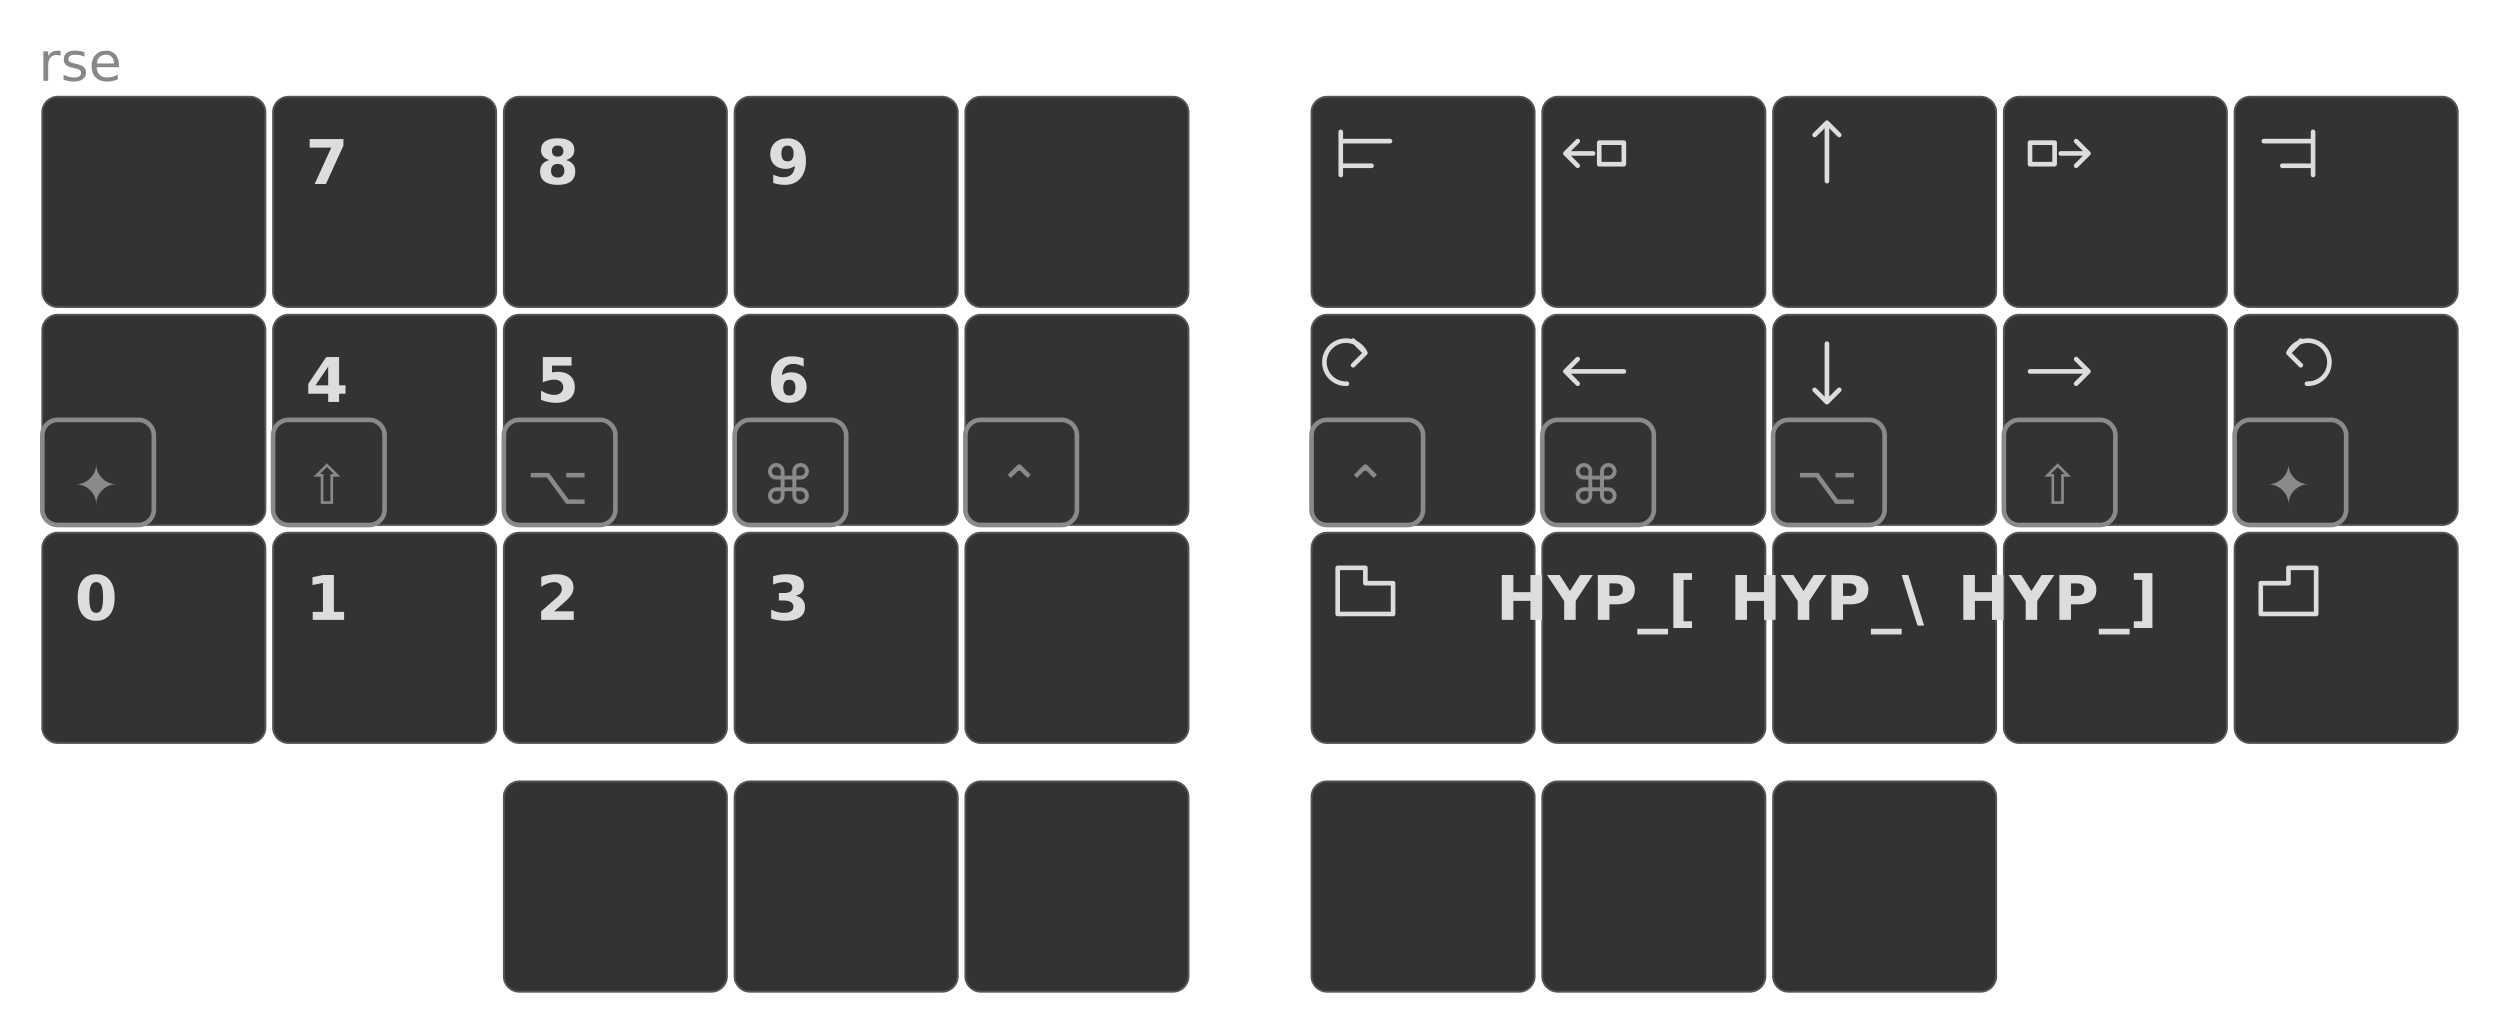
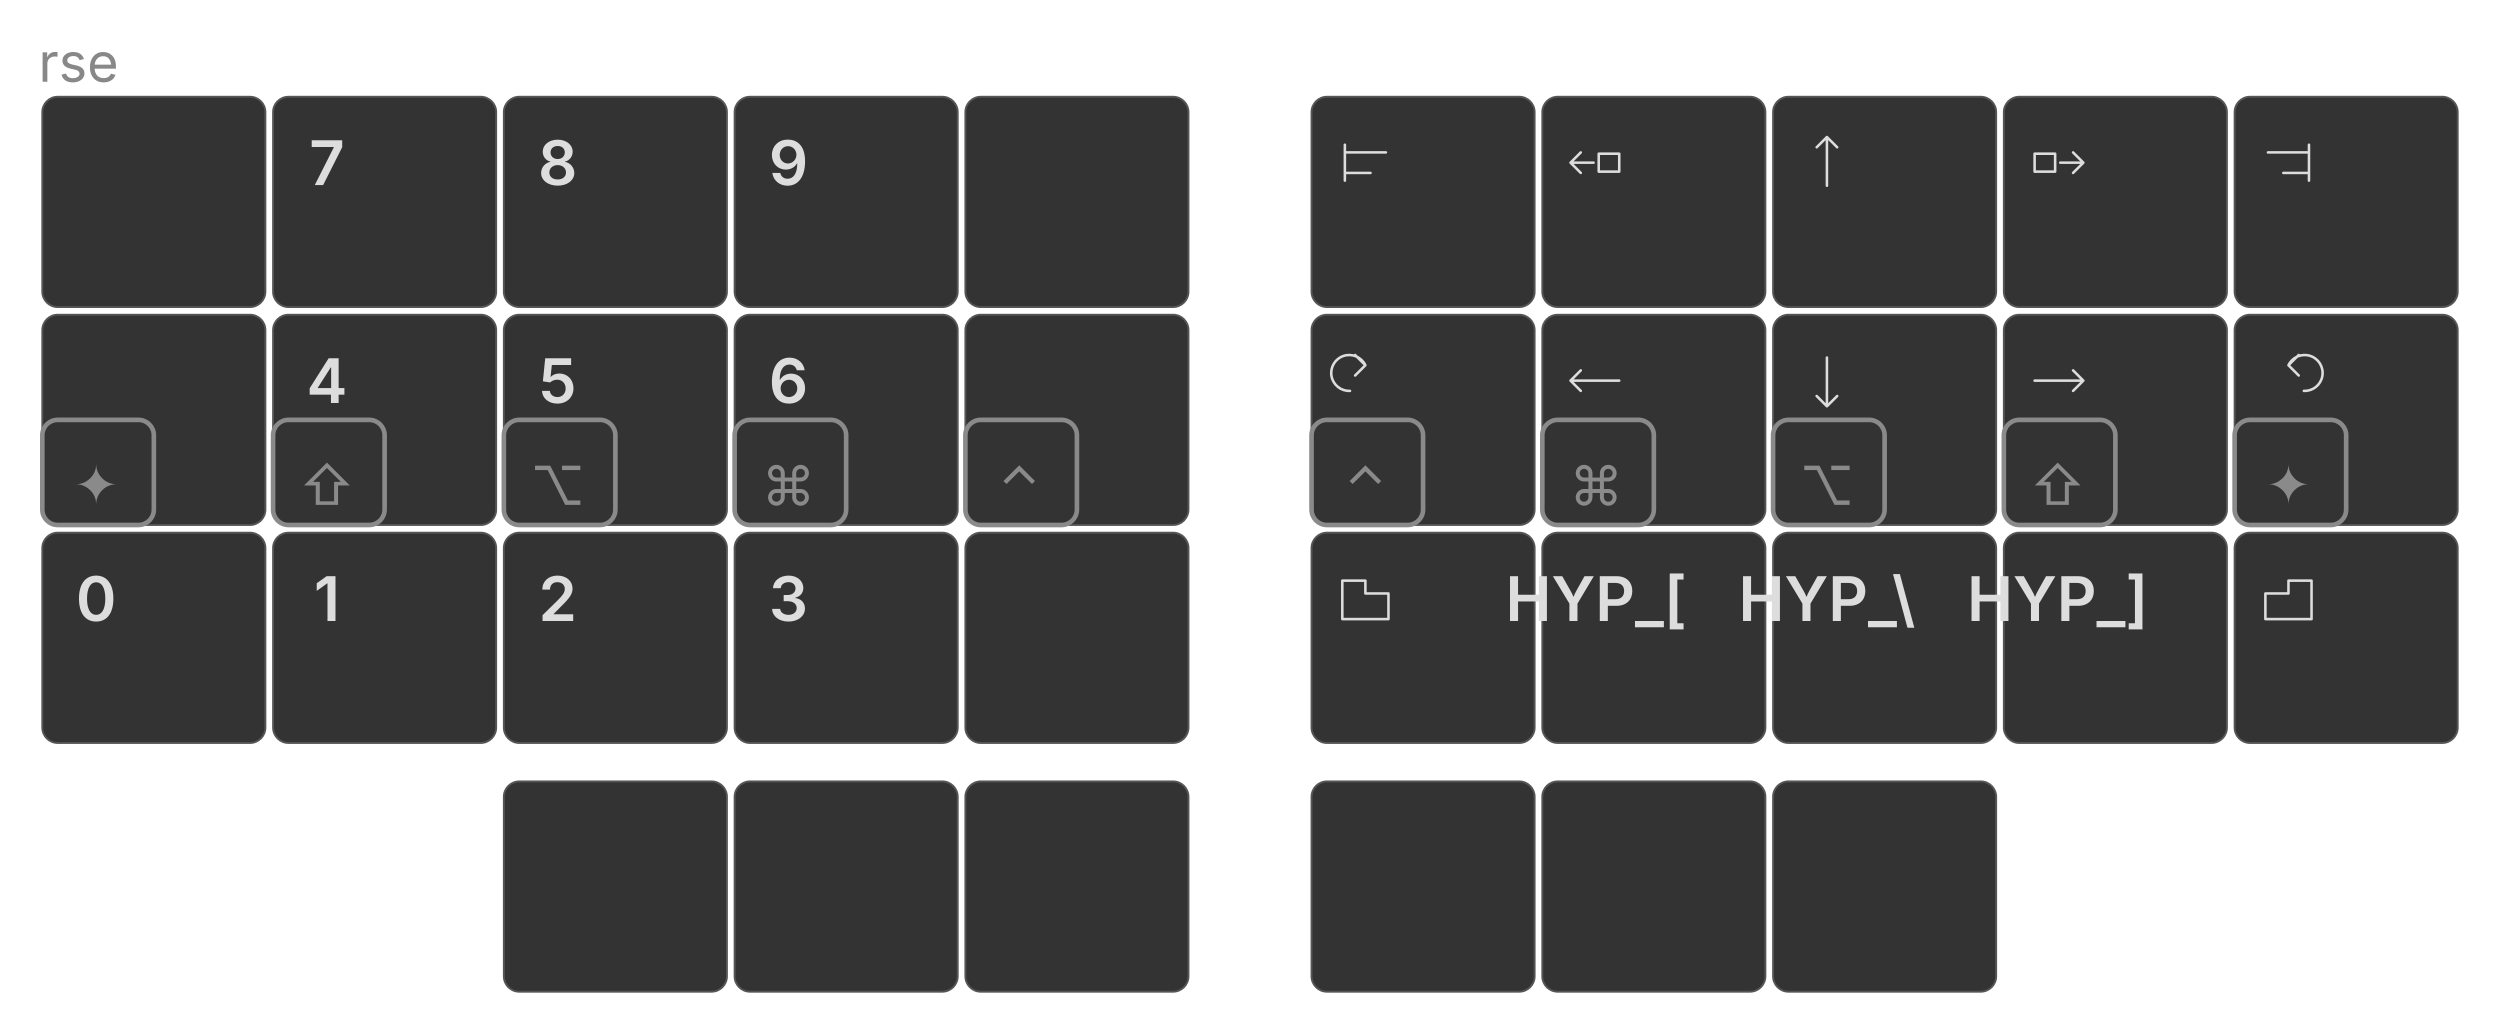
<svg xmlns="http://www.w3.org/2000/svg" class="keymap" width="650" height="267" viewBox="-10 -24 650.0 266.68">
-   <style>/* Cairo has no font fallback; DejaVu Sans has ⌘ ⌥ ⌃ ⇧ ✦ ⇊ ⇈. */
+   <style>/* Inter for letters. cairosvg uses only the first family, so marks
+        Inter lacks (✦ ⇊ ⇈) set .dejavu; browsers still walk the stack. */
    svg.keymap { background: #1e1e2e;
-                  font-family: "DejaVu Sans", "Segoe UI Symbol",
+                  font-family: Inter, "DejaVu Sans", "Segoe UI Symbol",
                              "Apple Symbols", sans-serif; }
+     text.dejavu { font-family: "DejaVu Sans", "Segoe UI Symbol",
+                   "Apple Symbols", sans-serif; }
    rect.keycap { fill: #333333; stroke: #555555; stroke-width: 0.5px; }
    text { fill: #c8c8c8; text-anchor: middle; dominant-baseline: central; }
    text.base { font-size: 16px; font-weight: 600; fill: #dddddd; }
    text.hold { font-size: 11px; }
    text.sym { font-size: 13px; fill: #9999ff; }
    text.num { font-size: 13px; fill: #ee9944; }
    text.oneshot { font-size: 12px; font-weight: 600; }
-     use.glyph { fill: none; stroke: #c8c8c8; stroke-width: 2.5px;
+     use.glyph { fill: none; stroke: #c8c8c8; stroke-width: 2px;
                stroke-linecap: round; stroke-linejoin: round; }
-     use.glyph.base { stroke: #dddddd; stroke-width: 3px; }
+     use.glyph.base { stroke: #dddddd; }
    use.glyph.sym { stroke: #9999ff; }
    use.glyph.num { stroke: #ee9944; }
    use.glyph.hold.tap-preferred.mod { stroke: #8a8a8a; }
    use.glyph.hold.hold-preferred.mod, use.glyph.oneshot.mod { stroke: #d0d0d0; }
    use.glyph.hold.hold-preferred.sym, use.glyph.oneshot.sym,
    use.glyph.hold.hold-preferred.nav, use.glyph.oneshot.nav { stroke: #1a1a1a; }
    use.glyph.hold.tap-preferred.sym { stroke: #9999ff; }
    use.glyph.hold.tap-preferred.nav { stroke: #ee9944; }
    rect.hold-box { stroke-width: 1.2px; }
    rect.hold-box.tap-preferred.mod { fill: none; stroke: #8a8a8a; }
    rect.hold-box.tap-preferred.sym { fill: none; stroke: #9999ff; }
    rect.hold-box.tap-preferred.nav { fill: none; stroke: #ee9944; }
    rect.hold-box.hold-preferred.mod { fill: #4a4a4a; stroke: #4a4a4a; }
    rect.hold-box.hold-preferred.sym { fill: #6666bb; stroke: #6666bb; }
    rect.hold-box.hold-preferred.nav { fill: #aa7755; stroke: #aa7755; }
    rect.hold-box.oneshot.mod { fill: #4a4a4a; stroke: #4a4a4a; }
    rect.hold-box.oneshot.sym { fill: #6666bb; stroke: #6666bb; }
    rect.hold-box.oneshot.nav { fill: #aa7755; stroke: #aa7755; }
    text.hold.hold-preferred.mod, text.oneshot.mod { fill: #d0d0d0; font-weight: 700; }
    text.hold.hold-preferred.sym, text.oneshot.sym,
    text.hold.hold-preferred.nav, text.oneshot.nav { fill: #1a1a1a; font-weight: 700; }
    text.hold.tap-preferred { fill: #8a8a8a; }
    text.hold.symbol { font-size: 14px; }
    text.oneshot.symbol { font-size: 16px; }
    text.title { font-size: 14px; fill: #888888; text-anchor: start; }</style>
  <defs>
-     <path id="glyph_backspace" class="symbol" transform="scale(0.4) translate(-24,-30)" d="M22,19l10,10 M22,29l10-10 M6,24l10,13h26v-26h-26z" />
-     <path id="glyph_delete-word" class="symbol" transform="scale(0.4) translate(-24,-30)" d="M22,19l10,10 M22,29l10-10 M6,24l10,13h26v-26h-26z M6,17l-6,7,6,7" />
-     <path id="glyph_return" class="symbol" transform="scale(0.4) translate(-24,-30)" d="M42,13V27H6 m8-8l-8,8l8,8" />
-     <path id="glyph_space" class="symbol" transform="scale(0.4) translate(-24,-30)" d="M42,24V32H6V24" />
-     <path id="glyph_escape" class="symbol" transform="scale(0.4) translate(-24,-30)" d="M24,24l-18-18 m0,10v-10h10 M24,6A18,18,0,1,1,6,24" />
-     <path id="glyph_up" class="symbol" transform="scale(0.4) translate(-24,-30)" d="M24,42v-36 m-8,6l8-8l8,8" />
-     <path id="glyph_down" class="symbol" transform="scale(0.4) translate(-24,-30)" d="M24,6v36 m-8,-6l8,8l8-8" />
-     <path id="glyph_left" class="symbol" transform="scale(0.4) translate(-24,-30)" d="M42,24h-36 m6-8l-8,8l8,8" />
-     <path id="glyph_right" class="symbol" transform="scale(0.4) translate(-24,-30)" d="M6,24h36 m-6-8l8,8l-8,8" />
-     <path id="glyph_tab" class="symbol" transform="scale(0.4) translate(-24,-30)" d="M6,12H32m-5-6l7,6l-7,6 M6,36H32m-5-6l7,6l-7,6 M42,8v32" />
-     <path id="glyph_btab" class="symbol" transform="scale(0.4) translate(-24,-30)" d="M42,12H16m5-6l-7,6l7,6 M42,36H16m5-6l-7,6l7,6 M6,8v32" />
-     <path id="glyph_home" class="symbol" transform="scale(0.4) translate(-24,-30)" d="M8,10v28 M8,16h32 M8,32h20" />
-     <path id="glyph_end" class="symbol" transform="scale(0.4) translate(-24,-30)" d="M40,10v28 M8,16h32 M20,32h20" />
-     <path id="glyph_word-left" class="symbol" transform="scale(0.4) translate(-24,-30)" d="M22,24h-16m6-8l-8,8l8,8 M26,17h16v14h-16z" />
-     <path id="glyph_word-right" class="symbol" transform="scale(0.4) translate(-24,-30)" d="M6,17h16v14h-16z M26,24h16m-6-8l8,8l-8,8" />
-     <path id="glyph_hist-back" class="symbol" transform="scale(0.4) translate(-24,-30)" d="M36,32A14,14 0 1 0 24,12m8-8l-8,8l8,8" />
-     <path id="glyph_hist-fwd" class="symbol" transform="scale(0.4) translate(-24,-30)" d="M12,32A14,14 0 1 1 24,12m-8-8l8,8l-8,8" />
-     <path id="glyph_app-tab-prev" class="symbol" transform="scale(0.4) translate(-24,-30)" d="M6,10h18v10h18v20H6z" />
-     <path id="glyph_app-tab-next" class="symbol" transform="scale(0.4) translate(-24,-30)" d="M6,20h18v-10h18v30H6z" />
-     <path id="glyph_bluetooth" class="symbol" transform="scale(0.4) translate(-24,-30)" d="M12,16 L36,32 L24,40 L24,8 L36,16 L12,32" />
+     <path id="glyph_backspace" class="symbol" transform="scale(0.333333) translate(-24,-24)" d="M22,19l10,10 M22,29l10-10 M6,24l10,13h26v-26h-26z" />
+     <path id="glyph_delete-word" class="symbol" transform="scale(0.333333) translate(-24,-24)" d="M22,19l10,10 M22,29l10-10 M6,24l10,13h26v-26h-26z M6,17l-6,7,6,7" />
+     <path id="glyph_return" class="symbol" transform="scale(0.333333) translate(-24,-24)" d="M42,13V27H6 m8-8l-8,8l8,8" />
+     <path id="glyph_space" class="symbol" transform="scale(0.333333) translate(-24,-24)" d="M42,24V32H6V24" />
+     <path id="glyph_escape" class="symbol" transform="scale(0.333333) translate(-24,-24)" d="M24,24l-18-18 m0,10v-10h10 M24,6A18,18,0,1,1,6,24" />
+     <path id="glyph_up" class="symbol" transform="scale(0.333333) translate(-24,-24)" d="M24,42v-36 m-8,6l8-8l8,8" />
+     <path id="glyph_down" class="symbol" transform="scale(0.333333) translate(-24,-24)" d="M24,6v36 m-8,-6l8,8l8-8" />
+     <path id="glyph_left" class="symbol" transform="scale(0.333333) translate(-24,-24)" d="M42,24h-36 m6-8l-8,8l8,8" />
+     <path id="glyph_right" class="symbol" transform="scale(0.333333) translate(-24,-24)" d="M6,24h36 m-6-8l8,8l-8,8" />
+     <path id="glyph_tab" class="symbol" transform="scale(0.333333) translate(-24,-24)" d="M6,12H32m-5-6l7,6l-7,6 M6,36H32m-5-6l7,6l-7,6 M42,8v32" />
+     <path id="glyph_btab" class="symbol" transform="scale(0.333333) translate(-24,-24)" d="M42,12H16m5-6l-7,6l7,6 M42,36H16m5-6l-7,6l7,6 M6,8v32" />
+     <path id="glyph_home" class="symbol" transform="scale(0.333333) translate(-24,-24)" d="M8,10v28 M8,16h32 M8,32h20" />
+     <path id="glyph_end" class="symbol" transform="scale(0.333333) translate(-24,-24)" d="M40,10v28 M8,16h32 M20,32h20" />
+     <path id="glyph_word-left" class="symbol" transform="scale(0.333333) translate(-24,-24)" d="M22,24h-16m6-8l-8,8l8,8 M26,17h16v14h-16z" />
+     <path id="glyph_word-right" class="symbol" transform="scale(0.333333) translate(-24,-24)" d="M6,17h16v14h-16z M26,24h16m-6-8l8,8l-8,8" />
+     <path id="glyph_hist-back" class="symbol" transform="scale(0.333333) translate(-24,-24)" d="M36,32A14,14 0 1 0 24,12m8-8l-8,8l8,8" />
+     <path id="glyph_hist-fwd" class="symbol" transform="scale(0.333333) translate(-24,-24)" d="M12,32A14,14 0 1 1 24,12m-8-8l8,8l-8,8" />
+     <path id="glyph_app-tab-prev" class="symbol" transform="scale(0.333333) translate(-24,-24)" d="M6,10h18v10h18v20H6z" />
+     <path id="glyph_app-tab-next" class="symbol" transform="scale(0.333333) translate(-24,-24)" d="M6,20h18v-10h18v30H6z" />
+     <path id="glyph_bluetooth" class="symbol" transform="scale(0.333333) translate(-24,-24)" d="M12,16 L36,32 L24,40 L24,8 L36,16 L12,32" />
  </defs>
  <text class="title" x="0" y="-8">rse</text>
  <g transform="translate(0.00,0.00)">
    <rect class="keycap" x="1.0" y="1.0" width="58.0" height="54.67" rx="4.0" ry="4.0" />
  </g>
  <g transform="translate(60.00,0.00)">
    <rect class="keycap" x="1.0" y="1.0" width="58.0" height="54.67" rx="4.0" ry="4.0" />
    <text class="base" x="15.0" y="18.134">7</text>
  </g>
  <g transform="translate(120.00,0.00)">
    <rect class="keycap" x="1.0" y="1.0" width="58.0" height="54.67" rx="4.0" ry="4.0" />
    <text class="base" x="15.0" y="18.134">8</text>
  </g>
  <g transform="translate(180.00,0.00)">
    <rect class="keycap" x="1.0" y="1.0" width="58.0" height="54.67" rx="4.0" ry="4.0" />
    <text class="base" x="15.0" y="18.134">9</text>
  </g>
  <g transform="translate(240.00,0.00)">
    <rect class="keycap" x="1.0" y="1.0" width="58.0" height="54.67" rx="4.0" ry="4.0" />
  </g>
  <g transform="translate(330.00,0.00)">
    <rect class="keycap" x="1.0" y="1.0" width="58.0" height="54.67" rx="4.0" ry="4.0" />
    <use class="glyph base" href="#glyph_home" x="15.0" y="18.134" />
  </g>
  <g transform="translate(390.00,0.00)">
    <rect class="keycap" x="1.0" y="1.0" width="58.0" height="54.67" rx="4.0" ry="4.0" />
    <use class="glyph base" href="#glyph_word-left" x="15.0" y="18.134" />
  </g>
  <g transform="translate(450.00,0.00)">
    <rect class="keycap" x="1.0" y="1.0" width="58.0" height="54.67" rx="4.0" ry="4.0" />
    <use class="glyph base" href="#glyph_up" x="15.0" y="18.134" />
  </g>
  <g transform="translate(510.00,0.00)">
    <rect class="keycap" x="1.0" y="1.0" width="58.0" height="54.67" rx="4.0" ry="4.0" />
    <use class="glyph base" href="#glyph_word-right" x="15.0" y="18.134" />
  </g>
  <g transform="translate(570.00,0.00)">
    <rect class="keycap" x="1.0" y="1.0" width="58.0" height="54.67" rx="4.0" ry="4.0" />
    <use class="glyph base" href="#glyph_end" x="15.0" y="18.134" />
  </g>
  <g transform="translate(0.00,56.67)">
    <rect class="keycap" x="1.0" y="1.0" width="58.0" height="54.67" rx="4.0" ry="4.0" />
    <rect class="hold-box tap-preferred mod" x="1.0" y="28.335" width="29.0" height="27.335" rx="4.0" ry="4.0" />
-     <text class="hold tap-preferred mod symbol" x="15.0" y="45.336">✦</text>
+     <text class="hold tap-preferred mod symbol dejavu" x="15.0" y="45.336">✦</text>
  </g>
  <g transform="translate(60.00,56.67)">
    <rect class="keycap" x="1.0" y="1.0" width="58.0" height="54.67" rx="4.0" ry="4.0" />
    <rect class="hold-box tap-preferred mod" x="1.0" y="28.335" width="29.0" height="27.335" rx="4.0" ry="4.0" />
    <text class="base" x="15.0" y="18.134">4</text>
    <text class="hold tap-preferred mod symbol" x="15.0" y="45.336">⇧</text>
  </g>
  <g transform="translate(120.00,56.67)">
    <rect class="keycap" x="1.0" y="1.0" width="58.0" height="54.67" rx="4.0" ry="4.0" />
    <rect class="hold-box tap-preferred mod" x="1.0" y="28.335" width="29.0" height="27.335" rx="4.0" ry="4.0" />
    <text class="base" x="15.0" y="18.134">5</text>
    <text class="hold tap-preferred mod symbol" x="15.0" y="45.336">⌥</text>
  </g>
  <g transform="translate(180.00,56.67)">
    <rect class="keycap" x="1.0" y="1.0" width="58.0" height="54.67" rx="4.0" ry="4.0" />
    <rect class="hold-box tap-preferred mod" x="1.0" y="28.335" width="29.0" height="27.335" rx="4.0" ry="4.0" />
    <text class="base" x="15.0" y="18.134">6</text>
    <text class="hold tap-preferred mod symbol" x="15.0" y="45.336">⌘</text>
  </g>
  <g transform="translate(240.00,56.67)">
    <rect class="keycap" x="1.0" y="1.0" width="58.0" height="54.67" rx="4.0" ry="4.0" />
    <rect class="hold-box tap-preferred mod" x="1.0" y="28.335" width="29.0" height="27.335" rx="4.0" ry="4.0" />
    <text class="hold tap-preferred mod symbol" x="15.0" y="45.336">⌃</text>
  </g>
  <g transform="translate(330.00,56.67)">
    <rect class="keycap" x="1.0" y="1.0" width="58.0" height="54.67" rx="4.0" ry="4.0" />
    <rect class="hold-box tap-preferred mod" x="1.0" y="28.335" width="29.0" height="27.335" rx="4.0" ry="4.0" />
    <use class="glyph base" href="#glyph_hist-fwd" x="15.0" y="18.134" />
    <text class="hold tap-preferred mod symbol" x="15.0" y="45.336">⌃</text>
  </g>
  <g transform="translate(390.00,56.67)">
    <rect class="keycap" x="1.0" y="1.0" width="58.0" height="54.67" rx="4.0" ry="4.0" />
    <rect class="hold-box tap-preferred mod" x="1.0" y="28.335" width="29.0" height="27.335" rx="4.0" ry="4.0" />
    <use class="glyph base" href="#glyph_left" x="15.0" y="18.134" />
    <text class="hold tap-preferred mod symbol" x="15.0" y="45.336">⌘</text>
  </g>
  <g transform="translate(450.00,56.67)">
    <rect class="keycap" x="1.0" y="1.0" width="58.0" height="54.67" rx="4.0" ry="4.0" />
    <rect class="hold-box tap-preferred mod" x="1.0" y="28.335" width="29.0" height="27.335" rx="4.0" ry="4.0" />
    <use class="glyph base" href="#glyph_down" x="15.0" y="18.134" />
    <text class="hold tap-preferred mod symbol" x="15.0" y="45.336">⌥</text>
  </g>
  <g transform="translate(510.00,56.67)">
    <rect class="keycap" x="1.0" y="1.0" width="58.0" height="54.67" rx="4.0" ry="4.0" />
    <rect class="hold-box tap-preferred mod" x="1.0" y="28.335" width="29.0" height="27.335" rx="4.0" ry="4.0" />
    <use class="glyph base" href="#glyph_right" x="15.0" y="18.134" />
    <text class="hold tap-preferred mod symbol" x="15.0" y="45.336">⇧</text>
  </g>
  <g transform="translate(570.00,56.67)">
    <rect class="keycap" x="1.0" y="1.0" width="58.0" height="54.67" rx="4.0" ry="4.0" />
    <rect class="hold-box tap-preferred mod" x="1.0" y="28.335" width="29.0" height="27.335" rx="4.0" ry="4.0" />
    <use class="glyph base" href="#glyph_hist-back" x="15.0" y="18.134" />
-     <text class="hold tap-preferred mod symbol" x="15.0" y="45.336">✦</text>
+     <text class="hold tap-preferred mod symbol dejavu" x="15.0" y="45.336">✦</text>
  </g>
  <g transform="translate(0.00,113.34)">
    <rect class="keycap" x="1.0" y="1.0" width="58.0" height="54.67" rx="4.0" ry="4.0" />
    <text class="base" x="15.0" y="18.134">0</text>
  </g>
  <g transform="translate(60.00,113.34)">
    <rect class="keycap" x="1.0" y="1.0" width="58.0" height="54.67" rx="4.0" ry="4.0" />
    <text class="base" x="15.0" y="18.134">1</text>
  </g>
  <g transform="translate(120.00,113.34)">
    <rect class="keycap" x="1.0" y="1.0" width="58.0" height="54.67" rx="4.0" ry="4.0" />
    <text class="base" x="15.0" y="18.134">2</text>
  </g>
  <g transform="translate(180.00,113.34)">
    <rect class="keycap" x="1.0" y="1.0" width="58.0" height="54.67" rx="4.0" ry="4.0" />
    <text class="base" x="15.0" y="18.134">3</text>
  </g>
  <g transform="translate(240.00,113.34)">
    <rect class="keycap" x="1.0" y="1.0" width="58.0" height="54.67" rx="4.0" ry="4.0" />
  </g>
  <g transform="translate(330.00,113.34)">
    <rect class="keycap" x="1.0" y="1.0" width="58.0" height="54.67" rx="4.0" ry="4.0" />
    <use class="glyph base" href="#glyph_app-tab-prev" x="15.0" y="18.134" />
  </g>
  <g transform="translate(390.00,113.34)">
    <rect class="keycap" x="1.0" y="1.0" width="58.0" height="54.67" rx="4.0" ry="4.0" />
    <text class="base" x="15.0" y="18.134">HYP_[</text>
  </g>
  <g transform="translate(450.00,113.34)">
    <rect class="keycap" x="1.0" y="1.0" width="58.0" height="54.67" rx="4.0" ry="4.0" />
    <text class="base" x="15.0" y="18.134">HYP_\</text>
  </g>
  <g transform="translate(510.00,113.34)">
    <rect class="keycap" x="1.0" y="1.0" width="58.0" height="54.67" rx="4.0" ry="4.0" />
    <text class="base" x="15.0" y="18.134">HYP_]</text>
  </g>
  <g transform="translate(570.00,113.34)">
    <rect class="keycap" x="1.0" y="1.0" width="58.0" height="54.67" rx="4.0" ry="4.0" />
    <use class="glyph base" href="#glyph_app-tab-next" x="15.0" y="18.134" />
  </g>
  <g transform="translate(120.00,178.01)">
    <rect class="keycap" x="1.0" y="1.0" width="58.0" height="54.67" rx="4.0" ry="4.0" />
  </g>
  <g transform="translate(180.00,178.01)">
    <rect class="keycap" x="1.0" y="1.0" width="58.0" height="54.67" rx="4.0" ry="4.0" />
  </g>
  <g transform="translate(240.00,178.01)">
    <rect class="keycap" x="1.0" y="1.0" width="58.0" height="54.67" rx="4.0" ry="4.0" />
  </g>
  <g transform="translate(330.00,178.01)">
    <rect class="keycap" x="1.0" y="1.0" width="58.0" height="54.67" rx="4.0" ry="4.0" />
  </g>
  <g transform="translate(390.00,178.01)">
    <rect class="keycap" x="1.0" y="1.0" width="58.0" height="54.67" rx="4.0" ry="4.0" />
  </g>
  <g transform="translate(450.00,178.01)">
    <rect class="keycap" x="1.0" y="1.0" width="58.0" height="54.67" rx="4.0" ry="4.0" />
  </g>
</svg>
